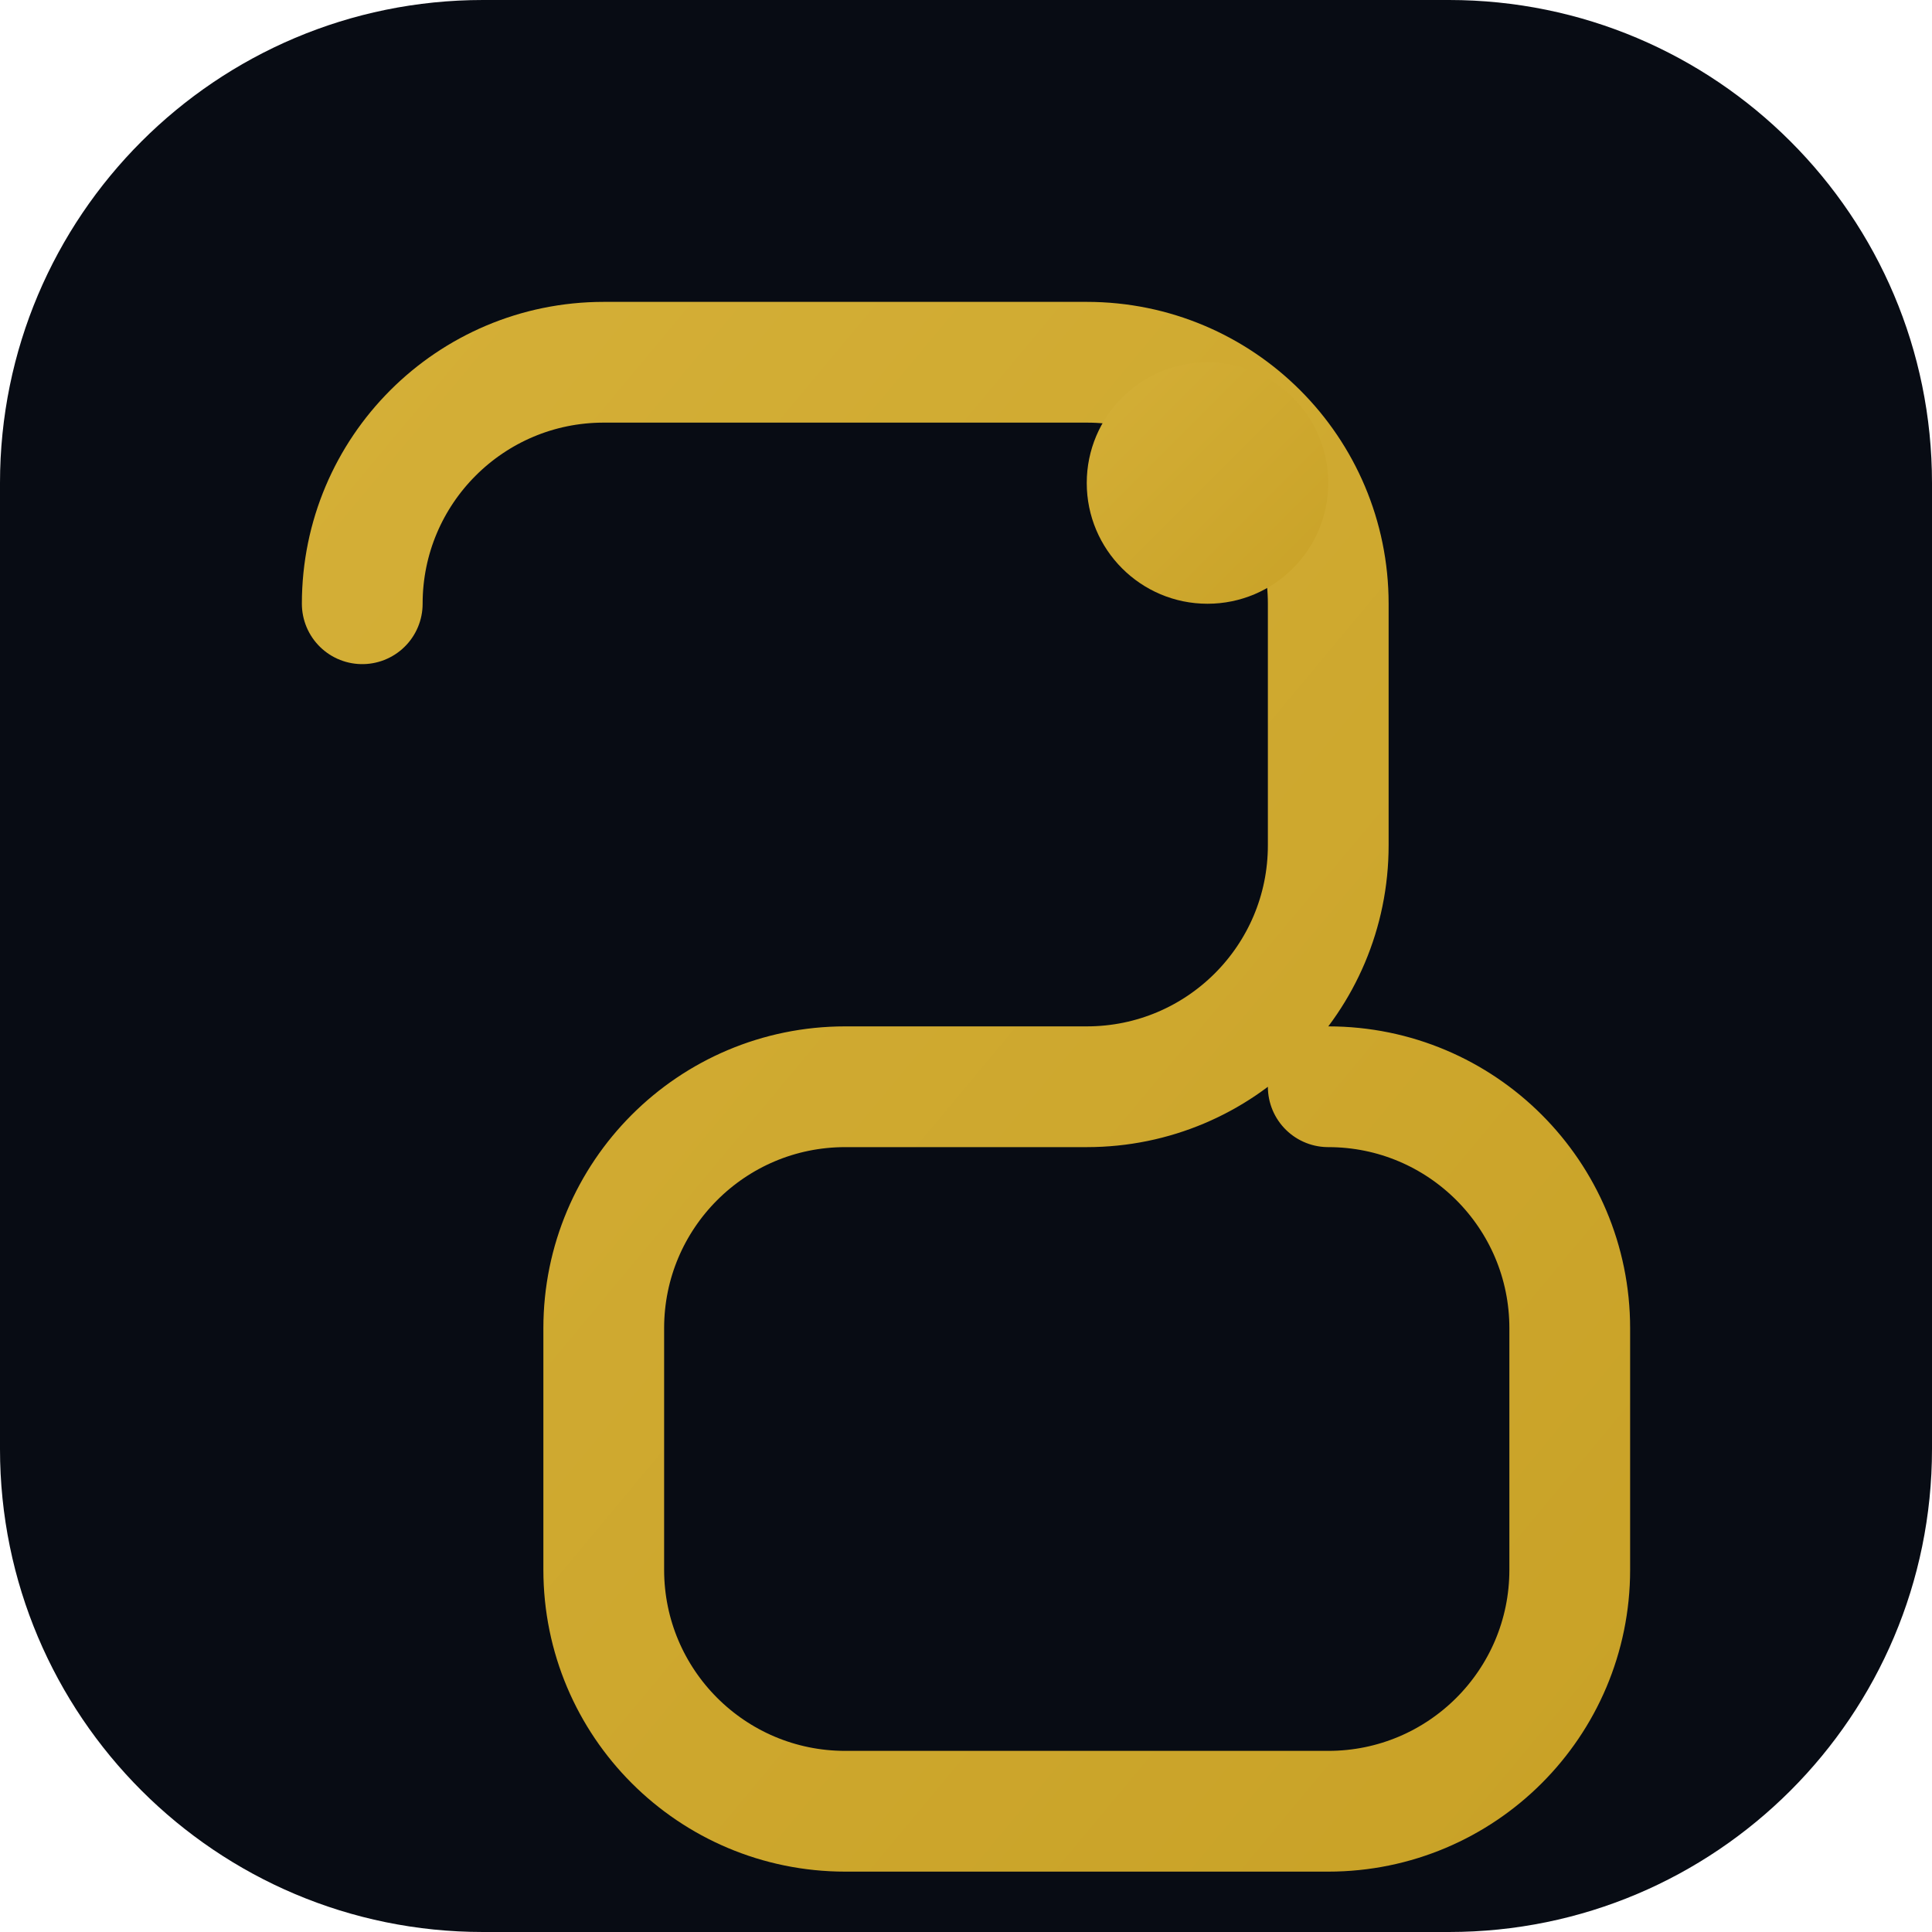
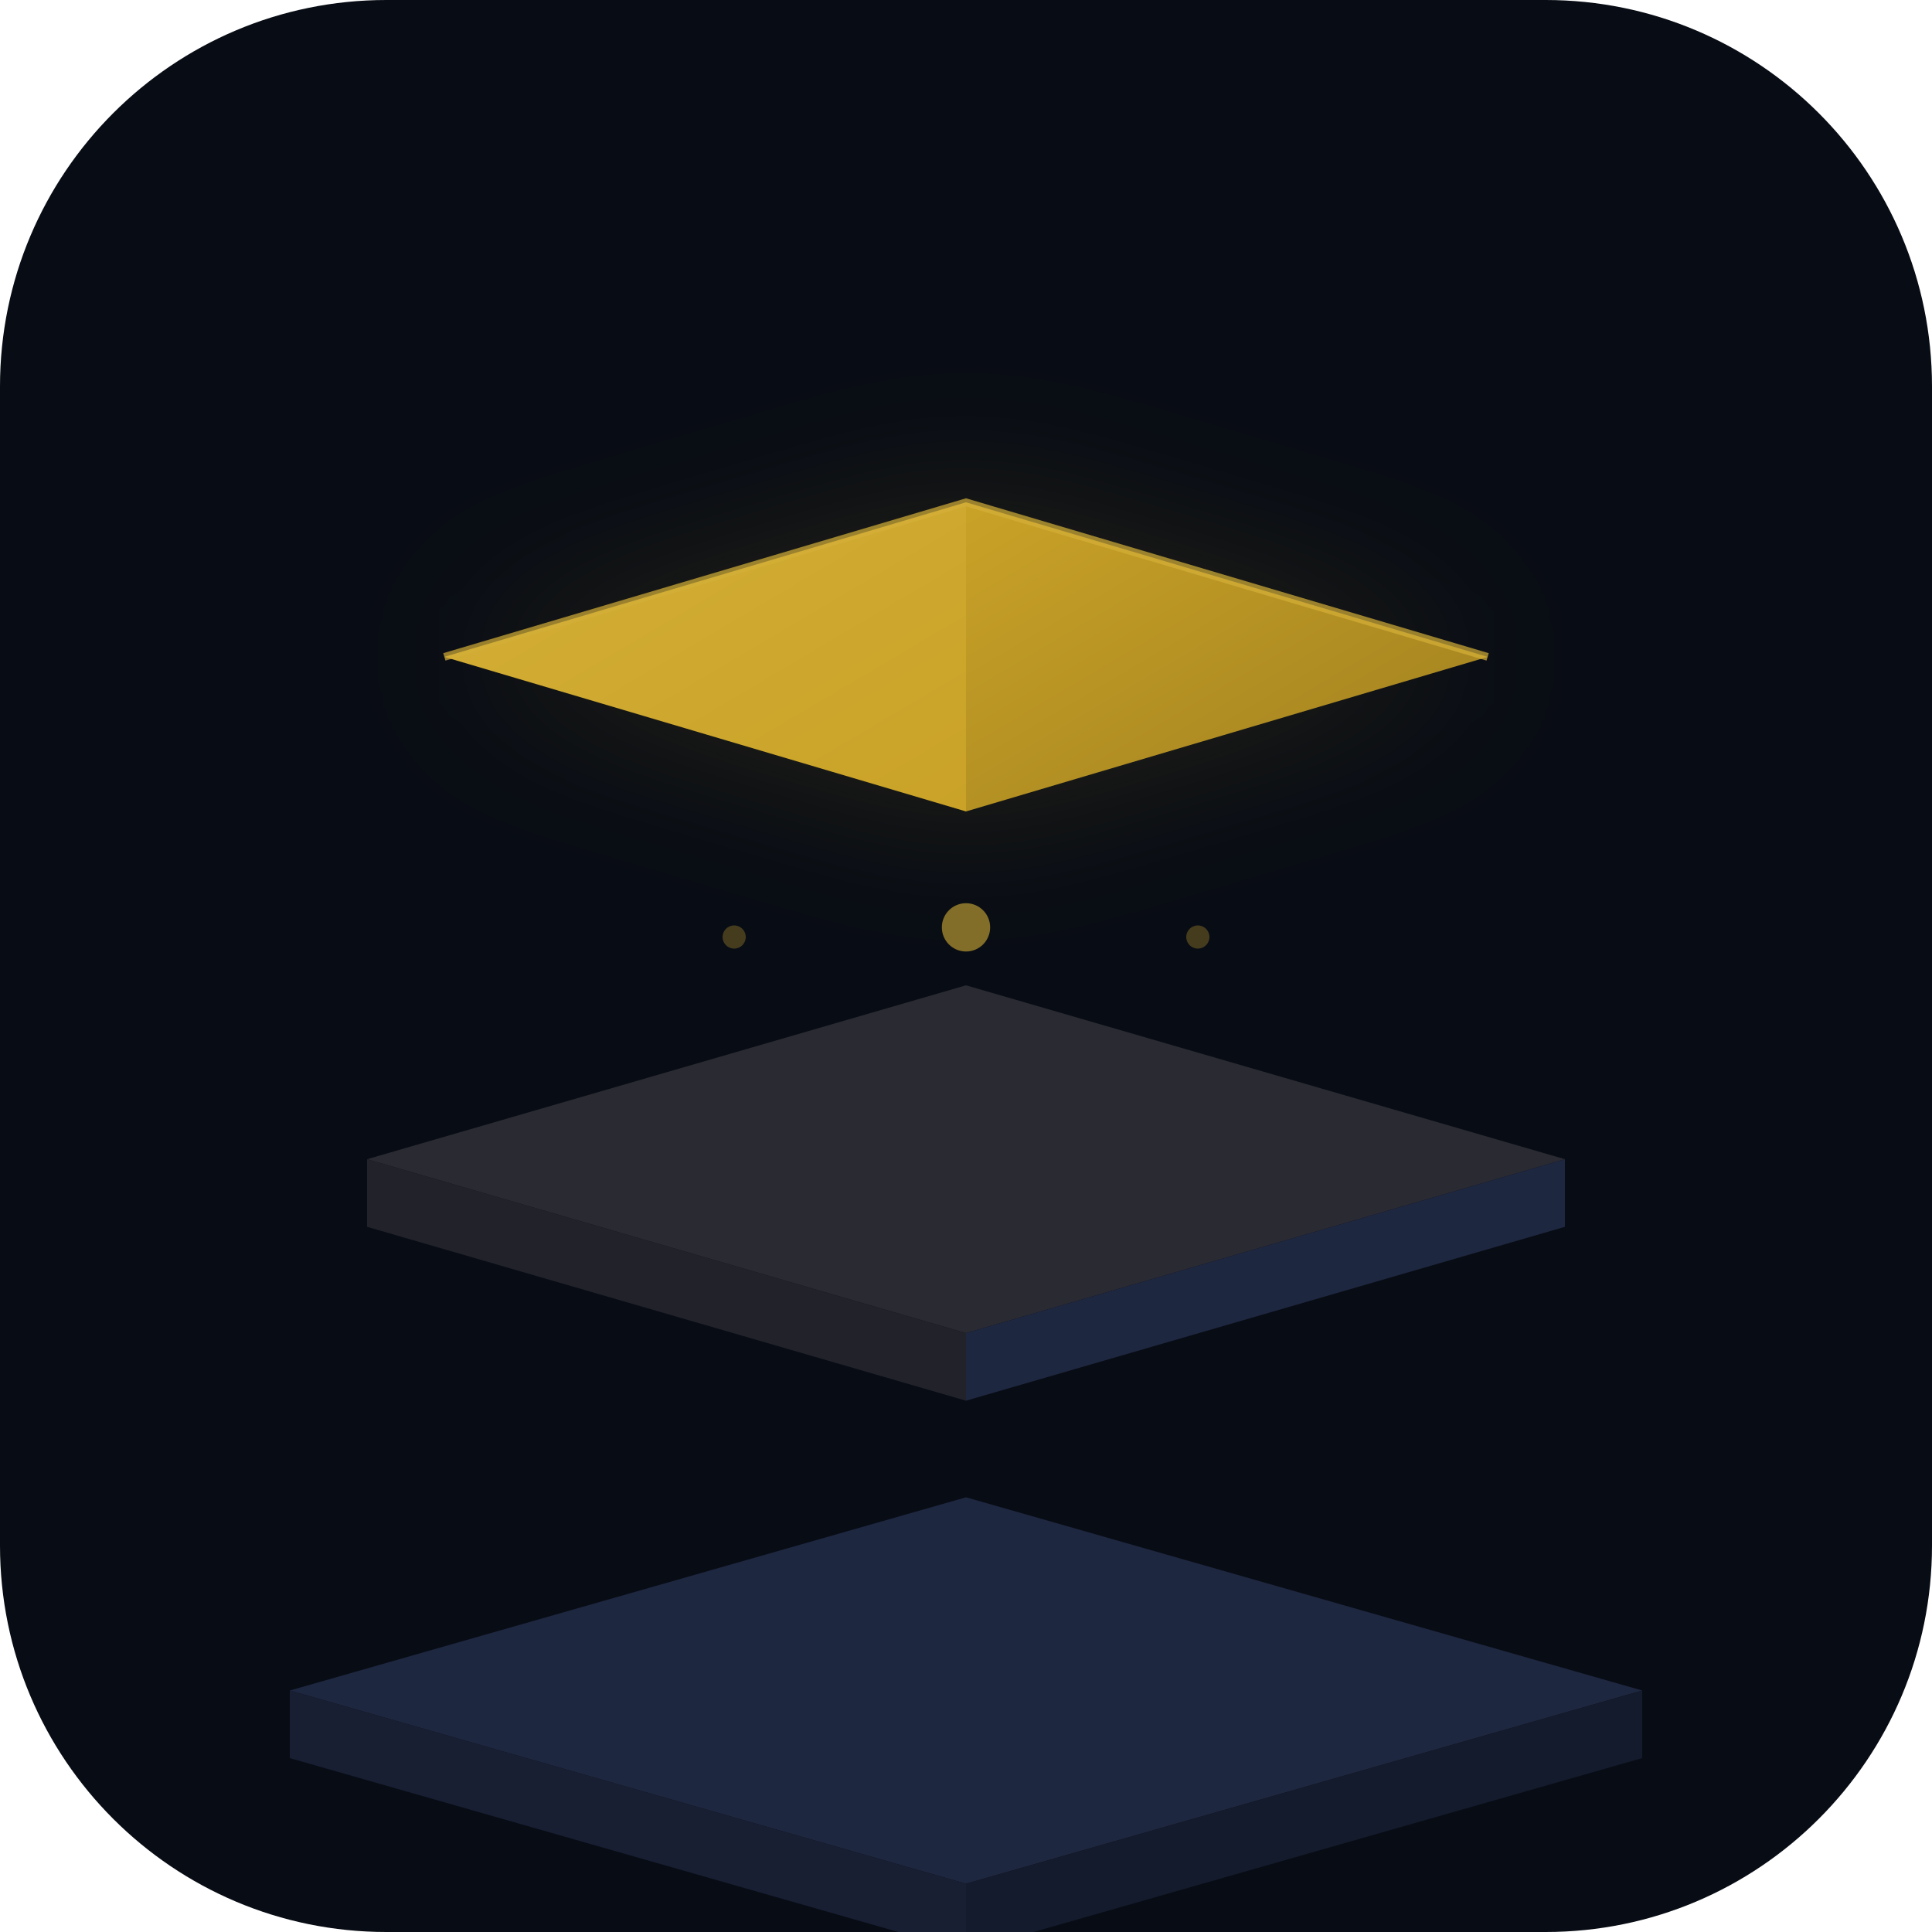
- <svg xmlns="http://www.w3.org/2000/svg" viewBox="0 0 32 32" fill="none">
+ <svg xmlns="http://www.w3.org/2000/svg" viewBox="0 0 200 200" width="200" height="200" role="img" aria-labelledby="fav-title">
  <defs>
-     <linearGradient id="favGrad" x1="0" y1="0" x2="1" y2="1">
+     <linearGradient id="gold-top" x1="0%" y1="0%" x2="100%" y2="100%">
      <stop offset="0%" stop-color="#D4AF37" />
      <stop offset="100%" stop-color="#C9A227" />
    </linearGradient>
+     <linearGradient id="gold-top-right" x1="0%" y1="0%" x2="100%" y2="100%">
+       <stop offset="0%" stop-color="#C9A227" />
+       <stop offset="100%" stop-color="#A08020" />
+     </linearGradient>
+     <filter id="gold-glow" x="-50%" y="-50%" width="200%" height="200%">
+       <feGaussianBlur stdDeviation="8" result="blur" />
+       <feComposite in="SourceGraphic" in2="blur" operator="over" />
+     </filter>
  </defs>
-   <rect width="32" height="32" rx="8" fill="#080C14" />
-   <path d="M6 10C6 7.79 7.79 6 10 6h8c2.21 0 4 1.79 4 4v4c0 2.21-1.79 4-4 4h-4c-2.21 0-4 1.79-4 4v4c0 2.21 1.79 4 4 4h8c2.21 0 4-1.79 4-4v-4c0-2.21-1.79-4-4-4" stroke="url(#favGrad)" stroke-width="2" stroke-linecap="round" stroke-linejoin="round" fill="none" />
-   <circle cx="20" cy="8" r="2" fill="url(#favGrad)" />
+   <rect width="200" height="200" rx="40" fill="#080C14" />
+   <g transform="translate(0, 10)">
+     <path d="M30,165 L100,185 L170,165 L100,145Z" fill="#1E2740" />
+     <path d="M100,185 L170,165 L170,172 L100,192Z" fill="#141B2D" />
+     <path d="M30,165 L100,185 L100,192 L30,172Z" fill="#181F33" />
+     <path d="M38,110 L100,128 L162,110 L100,92Z" fill="#2A2A32" />
+     <path d="M100,128 L162,110 L162,117 L100,135Z" fill="#1E2740" />
+     <path d="M38,110 L100,128 L100,135 L38,117Z" fill="#22222B" />
+     <path d="M46,58 L100,74 L154,58 L100,42Z" fill="#C9A227" opacity="0.15" filter="url(#gold-glow)" />
+     <path d="M46,58 L100,74 L100,42Z" fill="url(#gold-top)" />
+     <path d="M100,74 L154,58 L100,42Z" fill="url(#gold-top-right)" />
+     <path d="M46,58 L100,42 L154,58" fill="none" stroke="#D4AF37" stroke-width="0.8" opacity="0.7" />
+     <circle cx="100" cy="86" r="2.5" fill="#D4AF37" opacity="0.6" />
+     <circle cx="76" cy="87" r="1.2" fill="#D4AF37" opacity="0.3" />
+     <circle cx="124" cy="87" r="1.2" fill="#D4AF37" opacity="0.3" />
+   </g>
</svg>
